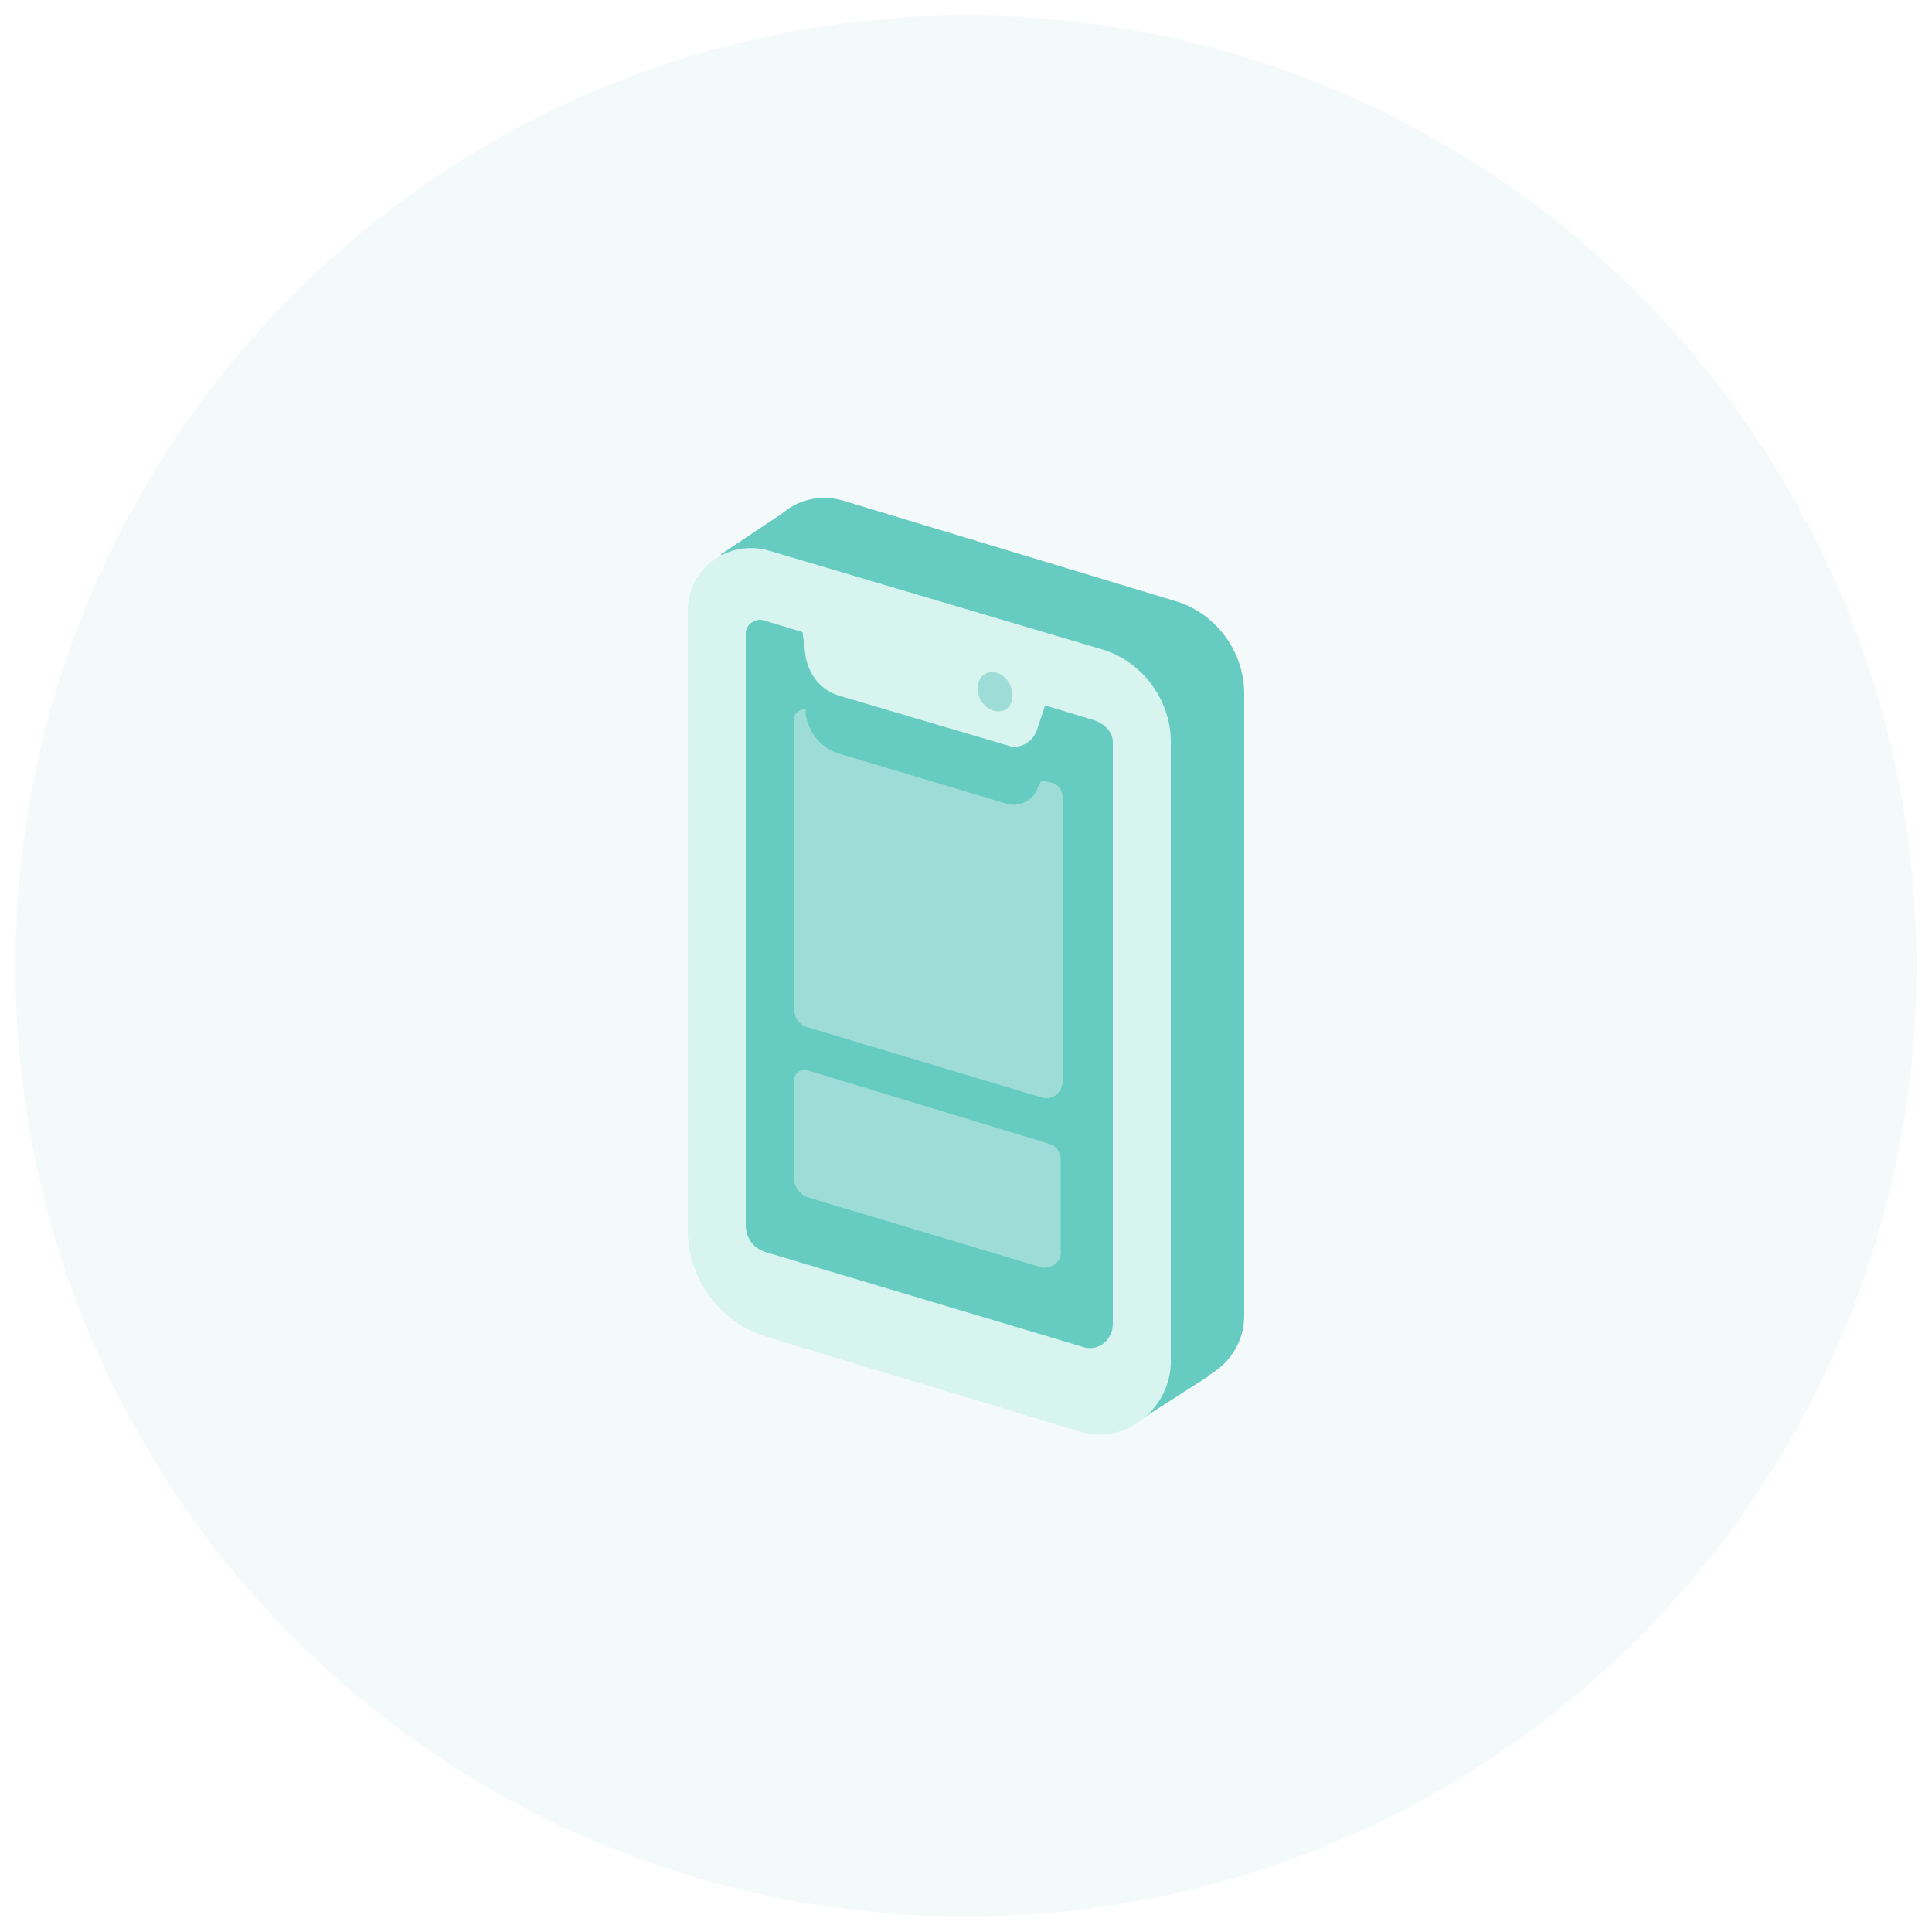
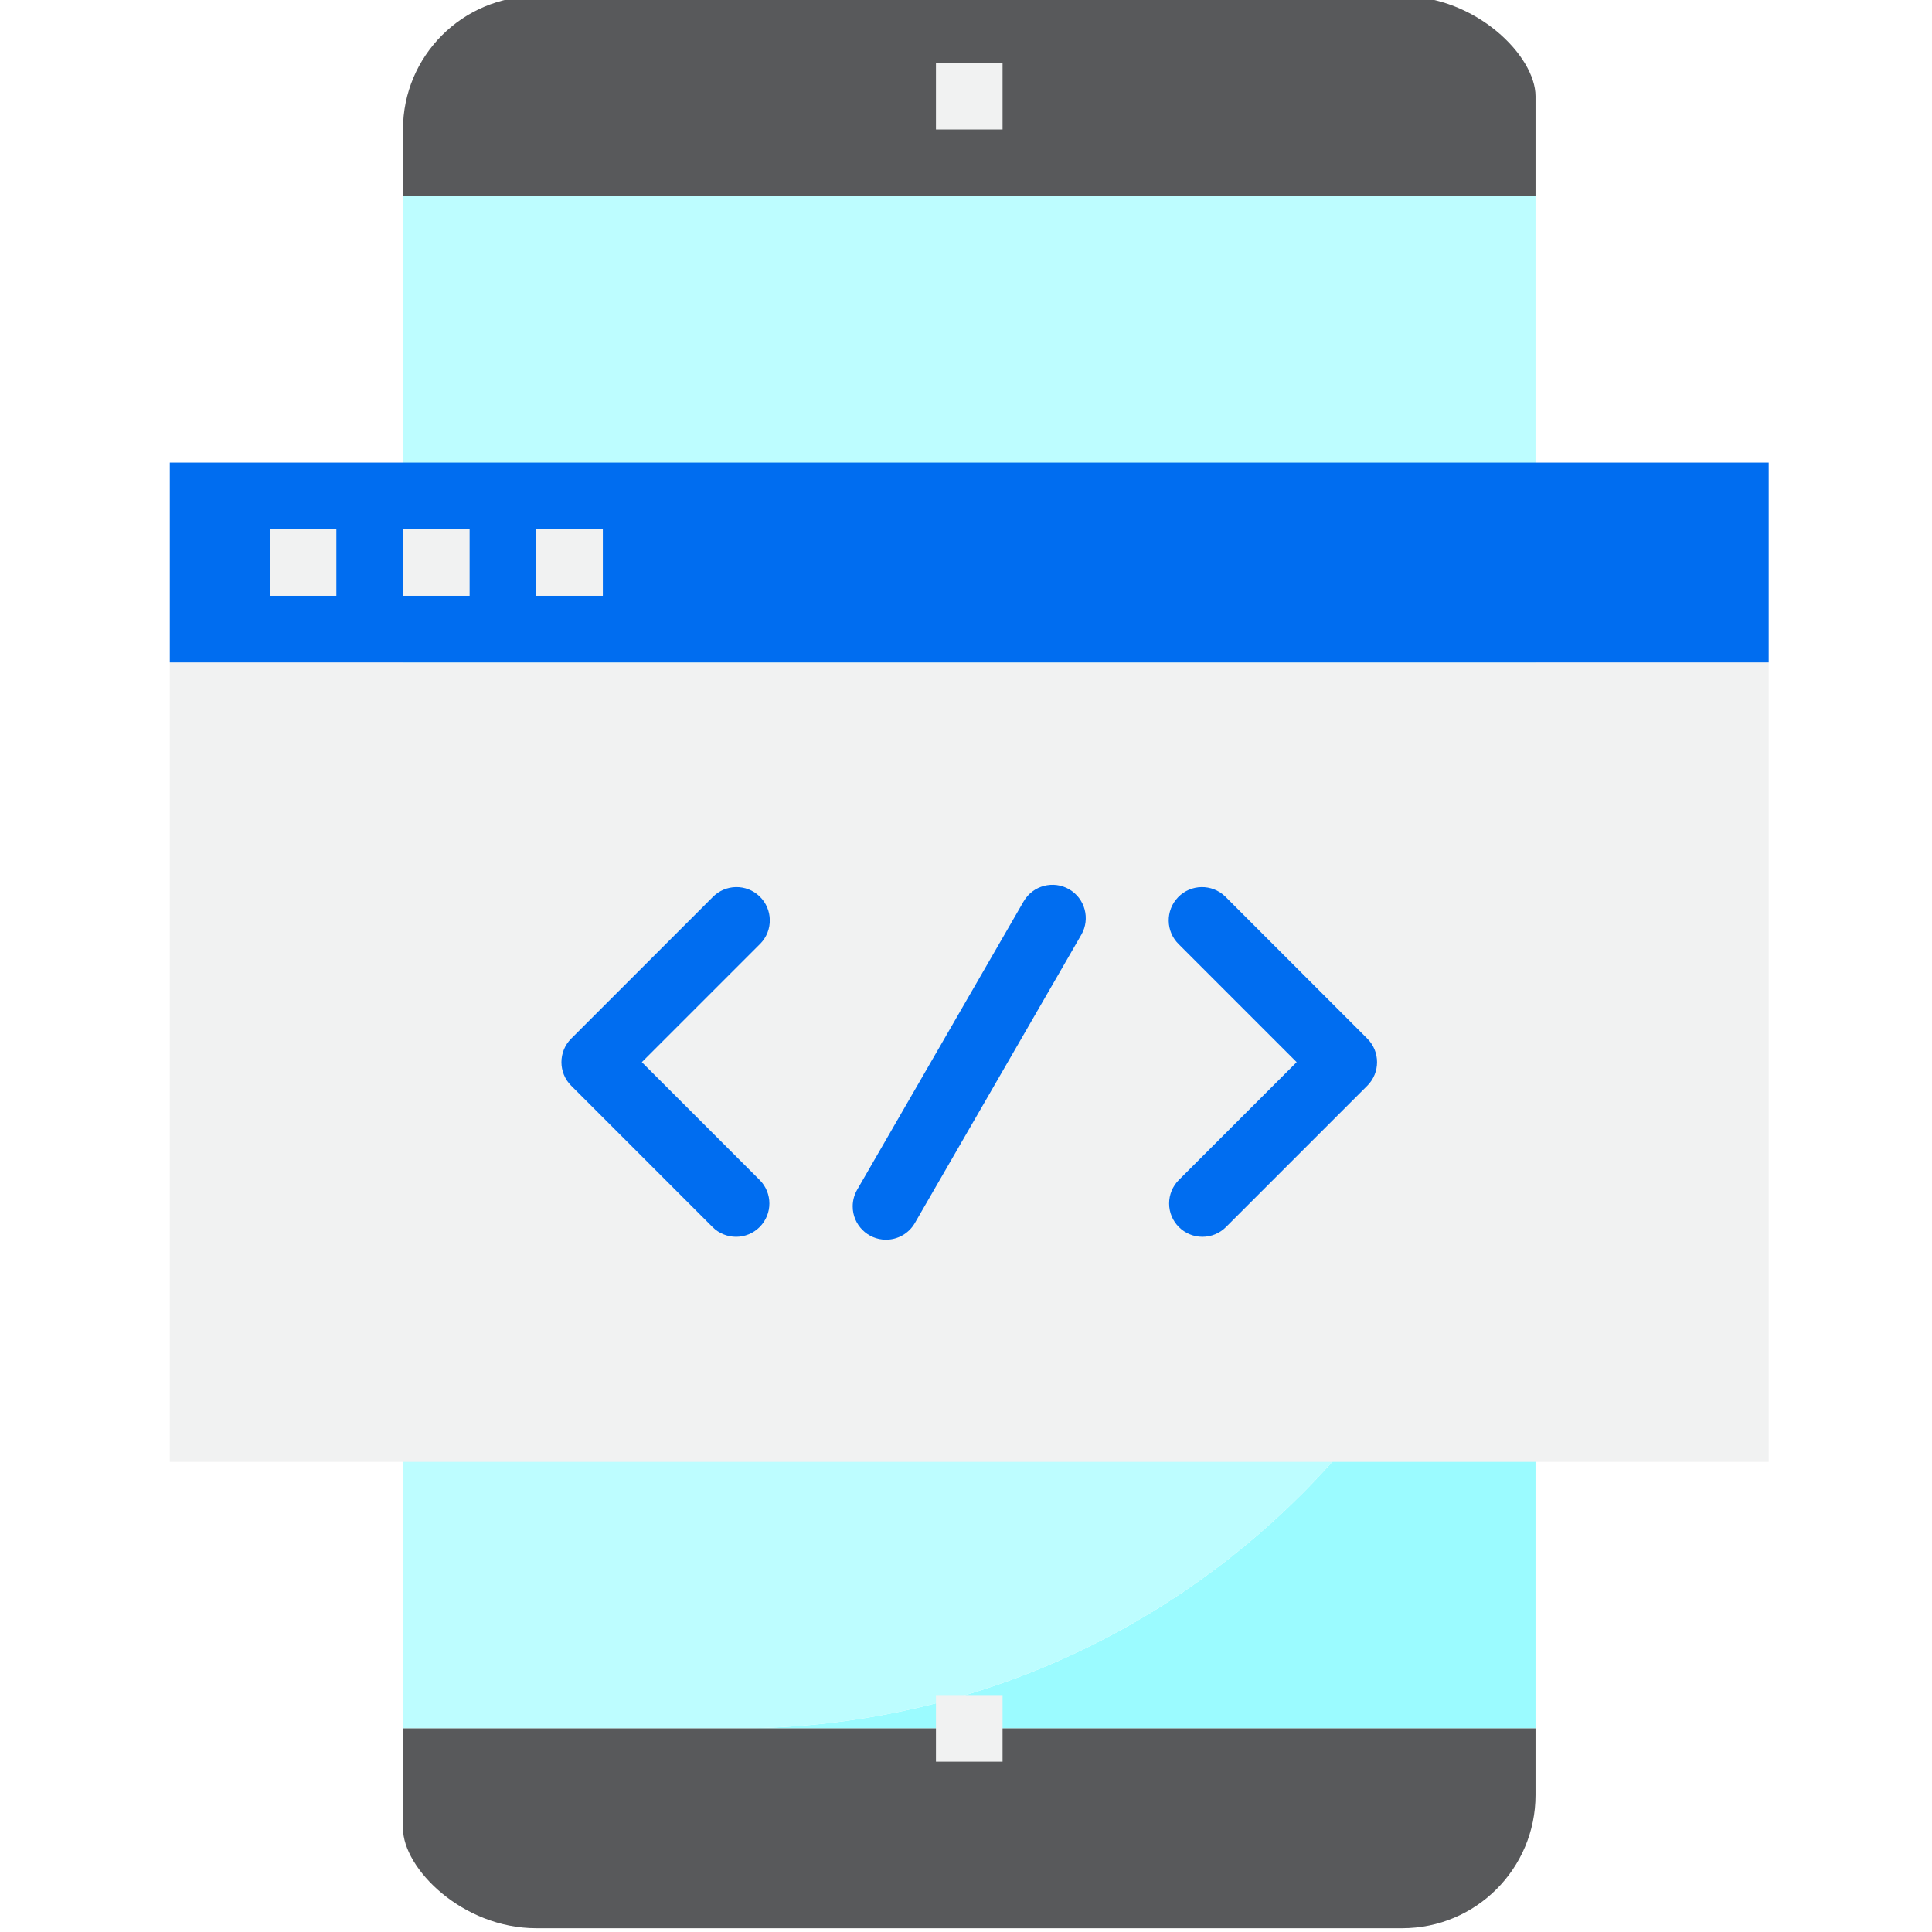
- <svg xmlns="http://www.w3.org/2000/svg" width="100" height="100" viewBox="0 0 100 100">
-   <g fill="none" fill-rule="evenodd">
-     <circle cx="50" cy="50" r="49.2" fill="#F4FAFA" fill-rule="nonzero" />
-     <g fill-rule="nonzero">
-       <path fill="#66CCC2" d="M59.7 71.5l-16.2-4.9c-2.4-.7-4.1-3-4.1-5.5V29c0-2.2 2.1-3.7 4.2-3.1l17.2 5.2c2.1.6 3.6 2.6 3.6 4.8v32.2c0 2.4-2.4 4.1-4.7 3.4z" />
-       <path fill="#66CCC2" d="M37.3 28.7l3.3-2.2.9 4.1zM58.7 73.7l3.9-2.5L58 70z" />
-       <path fill="#D7F4EF" d="M55.9 74.1l-16.2-4.9c-2.4-.7-4.1-3-4.1-5.5V31.6c0-2.2 2.1-3.7 4.2-3.1L57 33.6c2.1.6 3.6 2.6 3.6 4.8v32.2c-.1 2.4-2.4 4.2-4.7 3.5z" />
-       <path fill="#66CCC2" d="M56 69.7l-16.4-4.9c-.6-.2-1-.7-1-1.4V32.8c0-.5.5-.8.9-.7l17.2 5.2c.5.2.9.6.9 1.1v30.1c0 .9-.8 1.5-1.6 1.2z" />
-       <path fill="#D7F4EF" d="M52.2 38.6L43.4 36c-.9-.3-1.5-1-1.7-2l-.2-1.6 12.7 3.8-.5 1.5c-.2.7-.9 1.1-1.5.9z" />
-       <path d="M53.9 65.6l-12-3.6c-.4-.1-.8-.5-.8-1v-5.1c0-.3.3-.6.7-.5l12.5 3.8c.4.1.6.5.6.8v4.7c.1.6-.5 1-1 .9zm.5-25.1l-.5-.1-.2.4c-.2.6-.9 1-1.6.8L43.4 39c-.9-.3-1.5-1-1.7-2v-.3c-.3 0-.6.2-.6.5v15c0 .5.3.9.8 1l12 3.6c.6.2 1.1-.3 1.1-.8V41.3c0-.4-.2-.7-.6-.8zM51.5 36.8c-.5-.1-.9-.6-.9-1.2 0-.5.4-.9.9-.8.5.1.9.6.9 1.2s-.4.9-.9.8z" fill="#9EDDD7" />
-     </g>
+ <svg xmlns="http://www.w3.org/2000/svg" height="511pt" version="1.1" viewBox="-44 1 511 512" width="511pt">
+   <g id="surface1">
+     <path d="M 150.57 459.035 L 362.43 459.035 L 362.43 247.172 C 362.5 364.113 267.758 458.965 150.816 459.035 C 150.734 459.035 150.652 459.035 150.57 459.035 Z M 150.57 459.035 " style=" stroke:none;fill-rule:nonzero;fill:rgb(60.784%,98.431%,100%);fill-opacity:1;" />
+     <path d="M 62.293 52.965 L 62.293 459.035 L 150.566 459.035 C 267.508 459.102 362.363 364.359 362.43 247.418 C 362.43 247.336 362.43 247.254 362.43 247.172 L 362.43 52.965 Z M 62.293 52.965 " style=" stroke:none;fill-rule:nonzero;fill:rgb(74.118%,99.216%,100%);fill-opacity:1;" />
+     <path d="M 362.43 26.484 C 362.43 15.809 346.621 0 327.121 0 L 97.602 0 C 78.102 0 62.293 15.809 62.293 35.312 L 62.293 52.965 L 362.43 52.965 Z M 362.43 26.484 " style=" stroke:none;fill-rule:nonzero;fill:rgb(34.51%,34.902%,35.686%);fill-opacity:1;" />
+     <path d="M 62.293 485.516 C 62.293 496.191 78.102 512 97.602 512 L 327.121 512 C 346.621 512 362.43 496.191 362.43 476.688 L 362.43 459.035 L 62.293 459.035 Z M 62.293 485.516 " style=" stroke:none;fill-rule:nonzero;fill:rgb(34.51%,34.902%,35.686%);fill-opacity:1;" />
+     <path d="M 424.223 176.551 L 0.5 176.551 L 0.5 388.414 L 424.223 388.414 Z M 150.57 319.938 L 113.113 282.48 L 150.57 245.027 L 113.113 282.48 Z M 190.293 320.707 L 234.43 244.258 Z M 274.156 319.938 L 311.609 282.48 L 274.156 245.027 L 311.609 282.48 Z M 274.156 319.938 " style=" stroke:none;fill-rule:nonzero;fill:rgb(94.51%,94.902%,94.902%);fill-opacity:1;" />
+     <path d="M 424.223 123.586 L 0.5 123.586 L 0.5 176.551 L 424.223 176.551 Z M 424.223 123.586 " style=" stroke:none;fill-rule:nonzero;fill:rgb(0%,42.745%,94.118%);fill-opacity:1;" />
+     <path d="M 203.535 450.207 L 221.188 450.207 L 221.188 467.863 L 203.535 467.863 Z M 203.535 450.207 " style=" stroke:none;fill-rule:nonzero;fill:rgb(94.51%,94.902%,94.902%);fill-opacity:1;" />
+     <path d="M 203.535 17.656 L 221.188 17.656 L 221.188 35.312 L 203.535 35.312 Z M 203.535 17.656 " style=" stroke:none;fill-rule:nonzero;fill:rgb(94.51%,94.902%,94.902%);fill-opacity:1;" />
+     <path d="M 26.98 141.242 L 44.637 141.242 L 44.637 158.898 L 26.98 158.898 Z M 26.98 141.242 " style=" stroke:none;fill-rule:nonzero;fill:rgb(94.51%,94.902%,94.902%);fill-opacity:1;" />
+     <path d="M 62.293 141.242 L 79.949 141.242 L 79.949 158.898 L 62.293 158.898 Z M 62.293 141.242 " style=" stroke:none;fill-rule:nonzero;fill:rgb(94.51%,94.902%,94.902%);fill-opacity:1;" />
+     <path d="M 97.602 141.242 L 115.258 141.242 L 115.258 158.898 L 97.602 158.898 Z M 97.602 141.242 " style=" stroke:none;fill-rule:nonzero;fill:rgb(94.51%,94.902%,94.902%);fill-opacity:1;" />
+     <path d="M 274.156 328.766 C 269.281 328.766 265.328 324.812 265.328 319.938 C 265.328 317.598 266.258 315.352 267.914 313.695 L 299.129 282.48 L 267.914 251.266 C 264.406 247.879 264.312 242.293 267.699 238.785 C 271.086 235.277 276.672 235.184 280.18 238.57 C 280.254 238.641 280.324 238.711 280.395 238.785 L 317.852 276.242 C 321.297 279.688 321.297 285.277 317.852 288.723 L 280.395 326.18 C 278.742 327.836 276.496 328.766 274.156 328.766 Z M 274.156 328.766 " style=" stroke:none;fill-rule:nonzero;fill:rgb(0%,42.745%,94.118%);fill-opacity:1;" />
+     <path d="M 150.57 328.766 C 148.227 328.766 145.984 327.836 144.328 326.18 L 106.871 288.723 C 103.426 285.277 103.426 279.688 106.871 276.242 L 144.328 238.785 C 147.715 235.277 153.305 235.18 156.809 238.566 C 160.316 241.953 160.414 247.543 157.027 251.051 C 156.957 251.125 156.883 251.195 156.809 251.266 L 125.594 282.48 L 156.809 313.695 C 160.258 317.145 160.258 322.734 156.809 326.18 C 155.152 327.836 152.91 328.766 150.57 328.766 Z M 150.57 328.766 " style=" stroke:none;fill-rule:nonzero;fill:rgb(0%,42.745%,94.118%);fill-opacity:1;" />
+     <path d="M 190.293 329.535 C 185.418 329.531 181.469 325.574 181.473 320.699 C 181.477 319.152 181.883 317.633 182.656 316.293 L 226.797 239.844 C 229.262 235.641 234.672 234.23 238.875 236.695 C 243.043 239.137 244.473 244.477 242.086 248.672 L 197.945 325.121 C 196.367 327.855 193.449 329.539 190.293 329.535 Z M 190.293 329.535 " style=" stroke:none;fill-rule:nonzero;fill:rgb(0%,42.745%,94.118%);fill-opacity:1;" />
  </g>
</svg>
